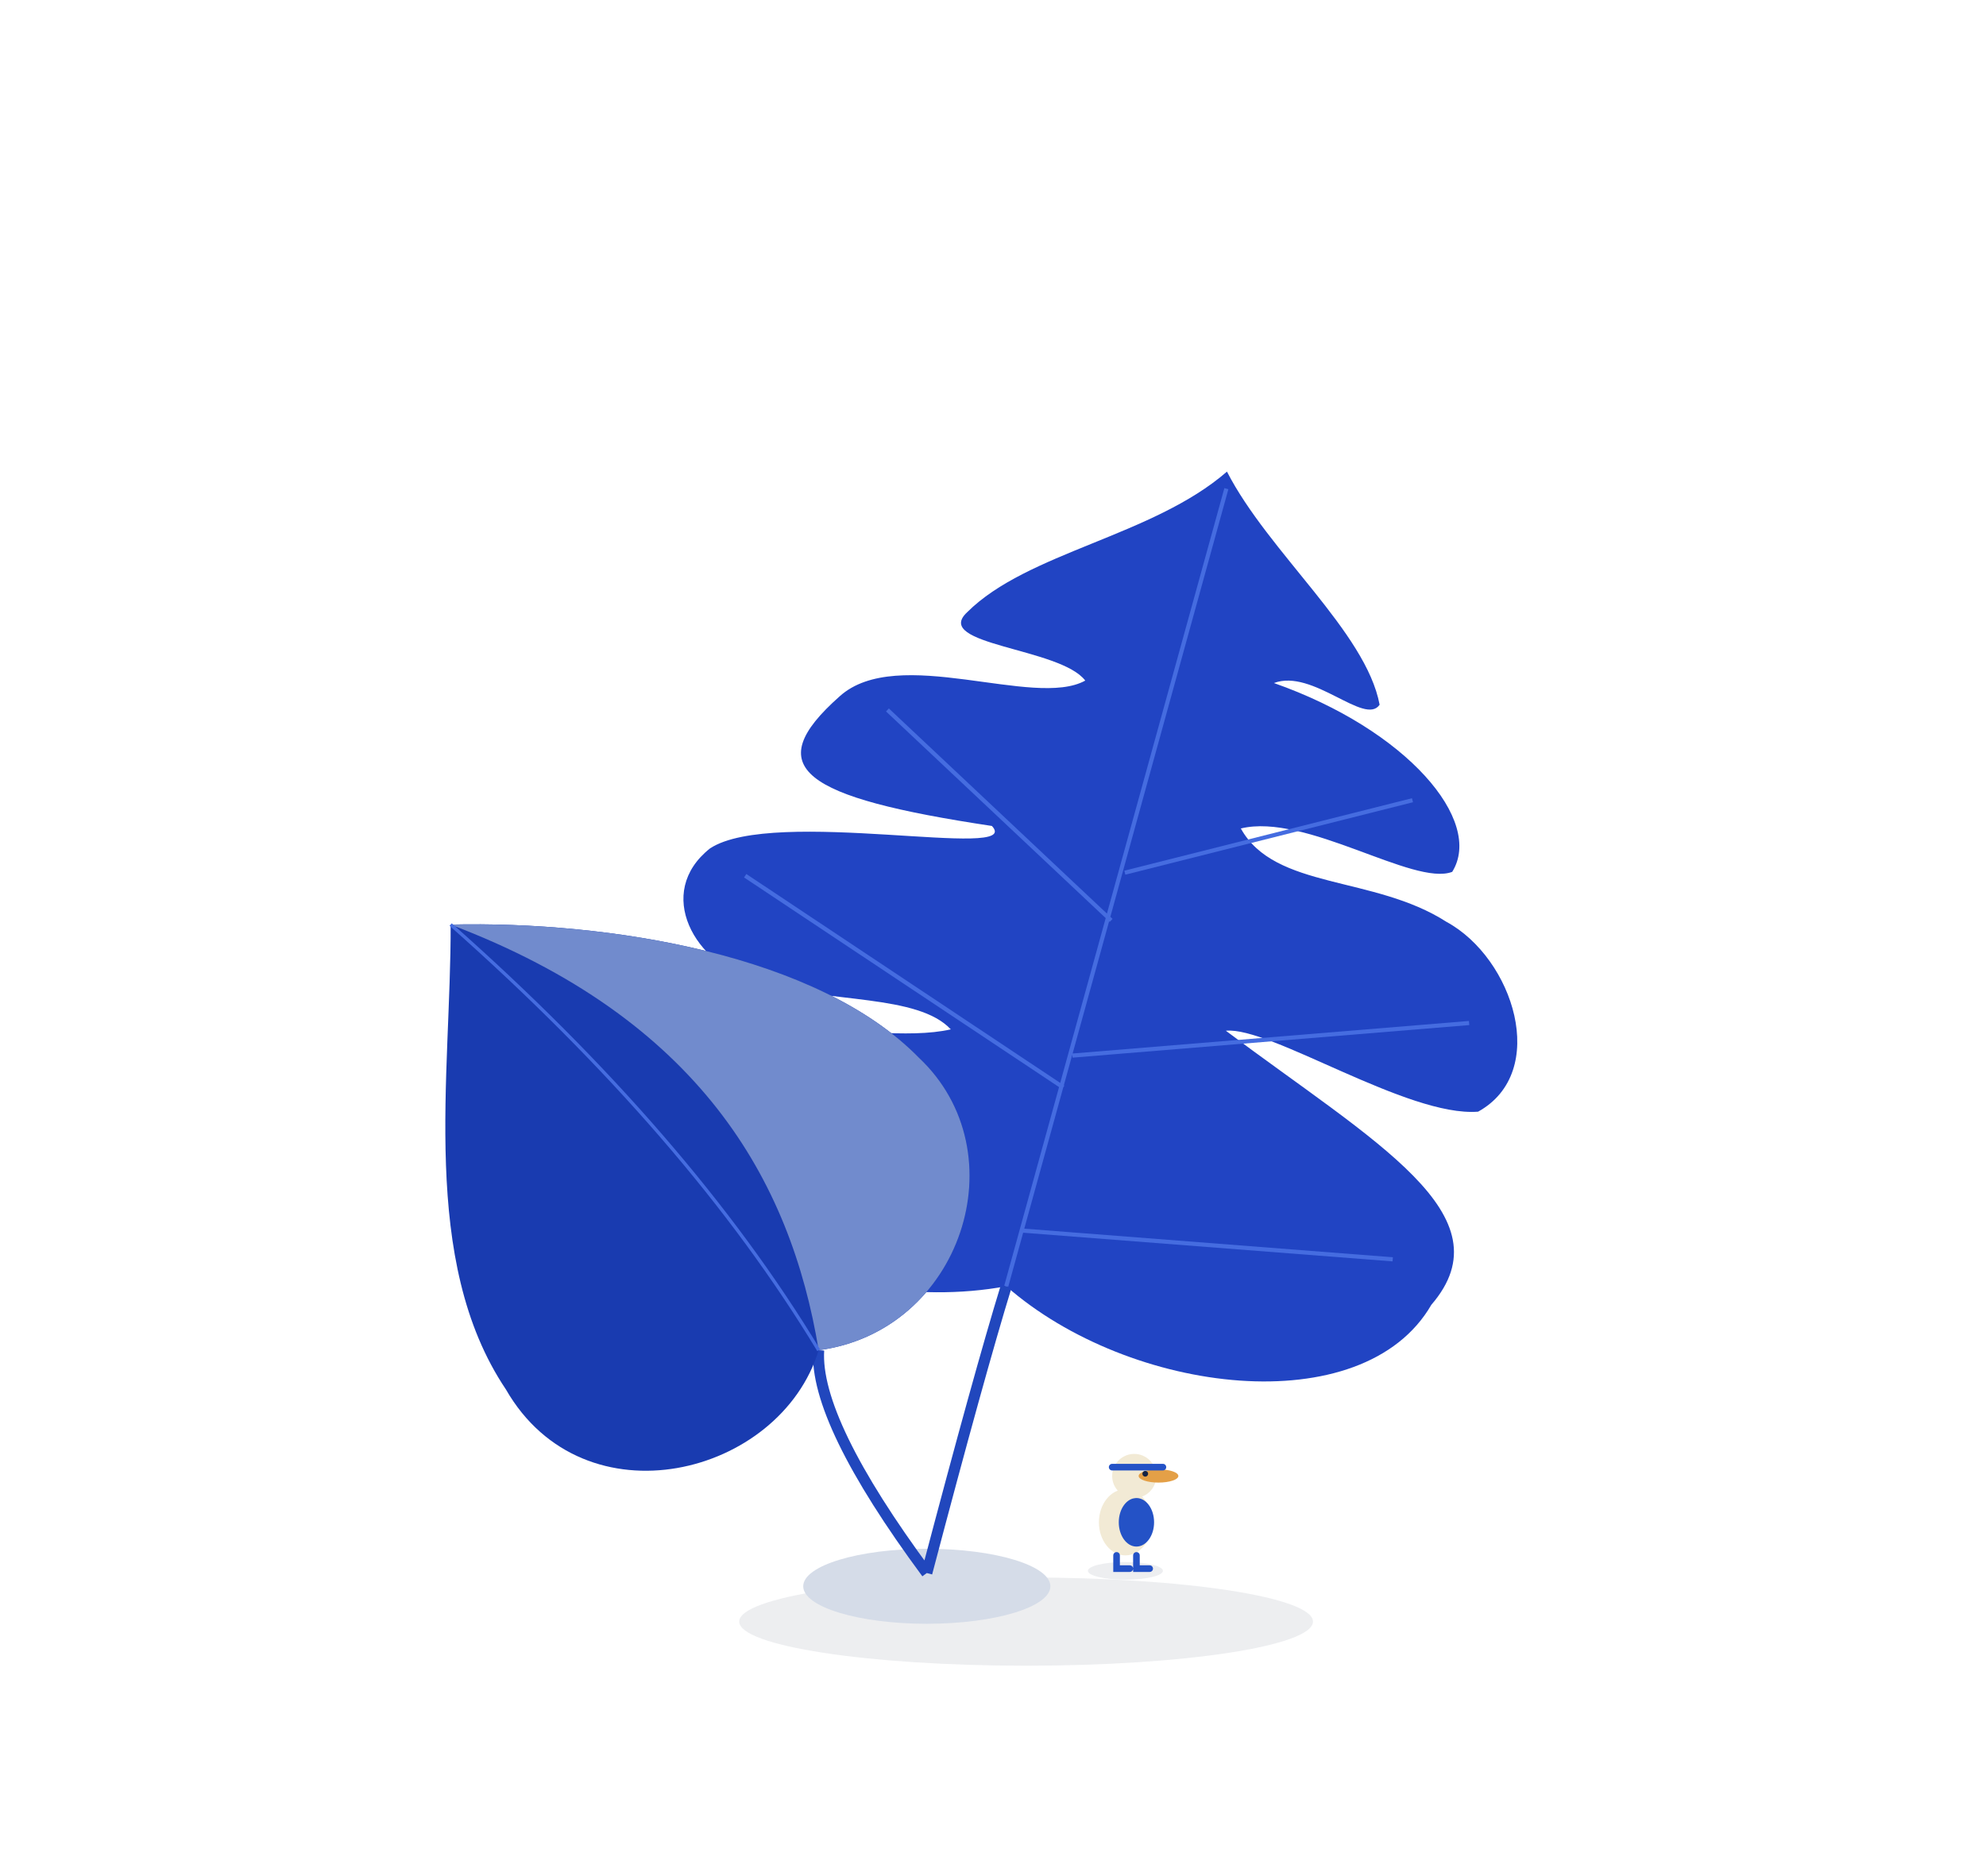
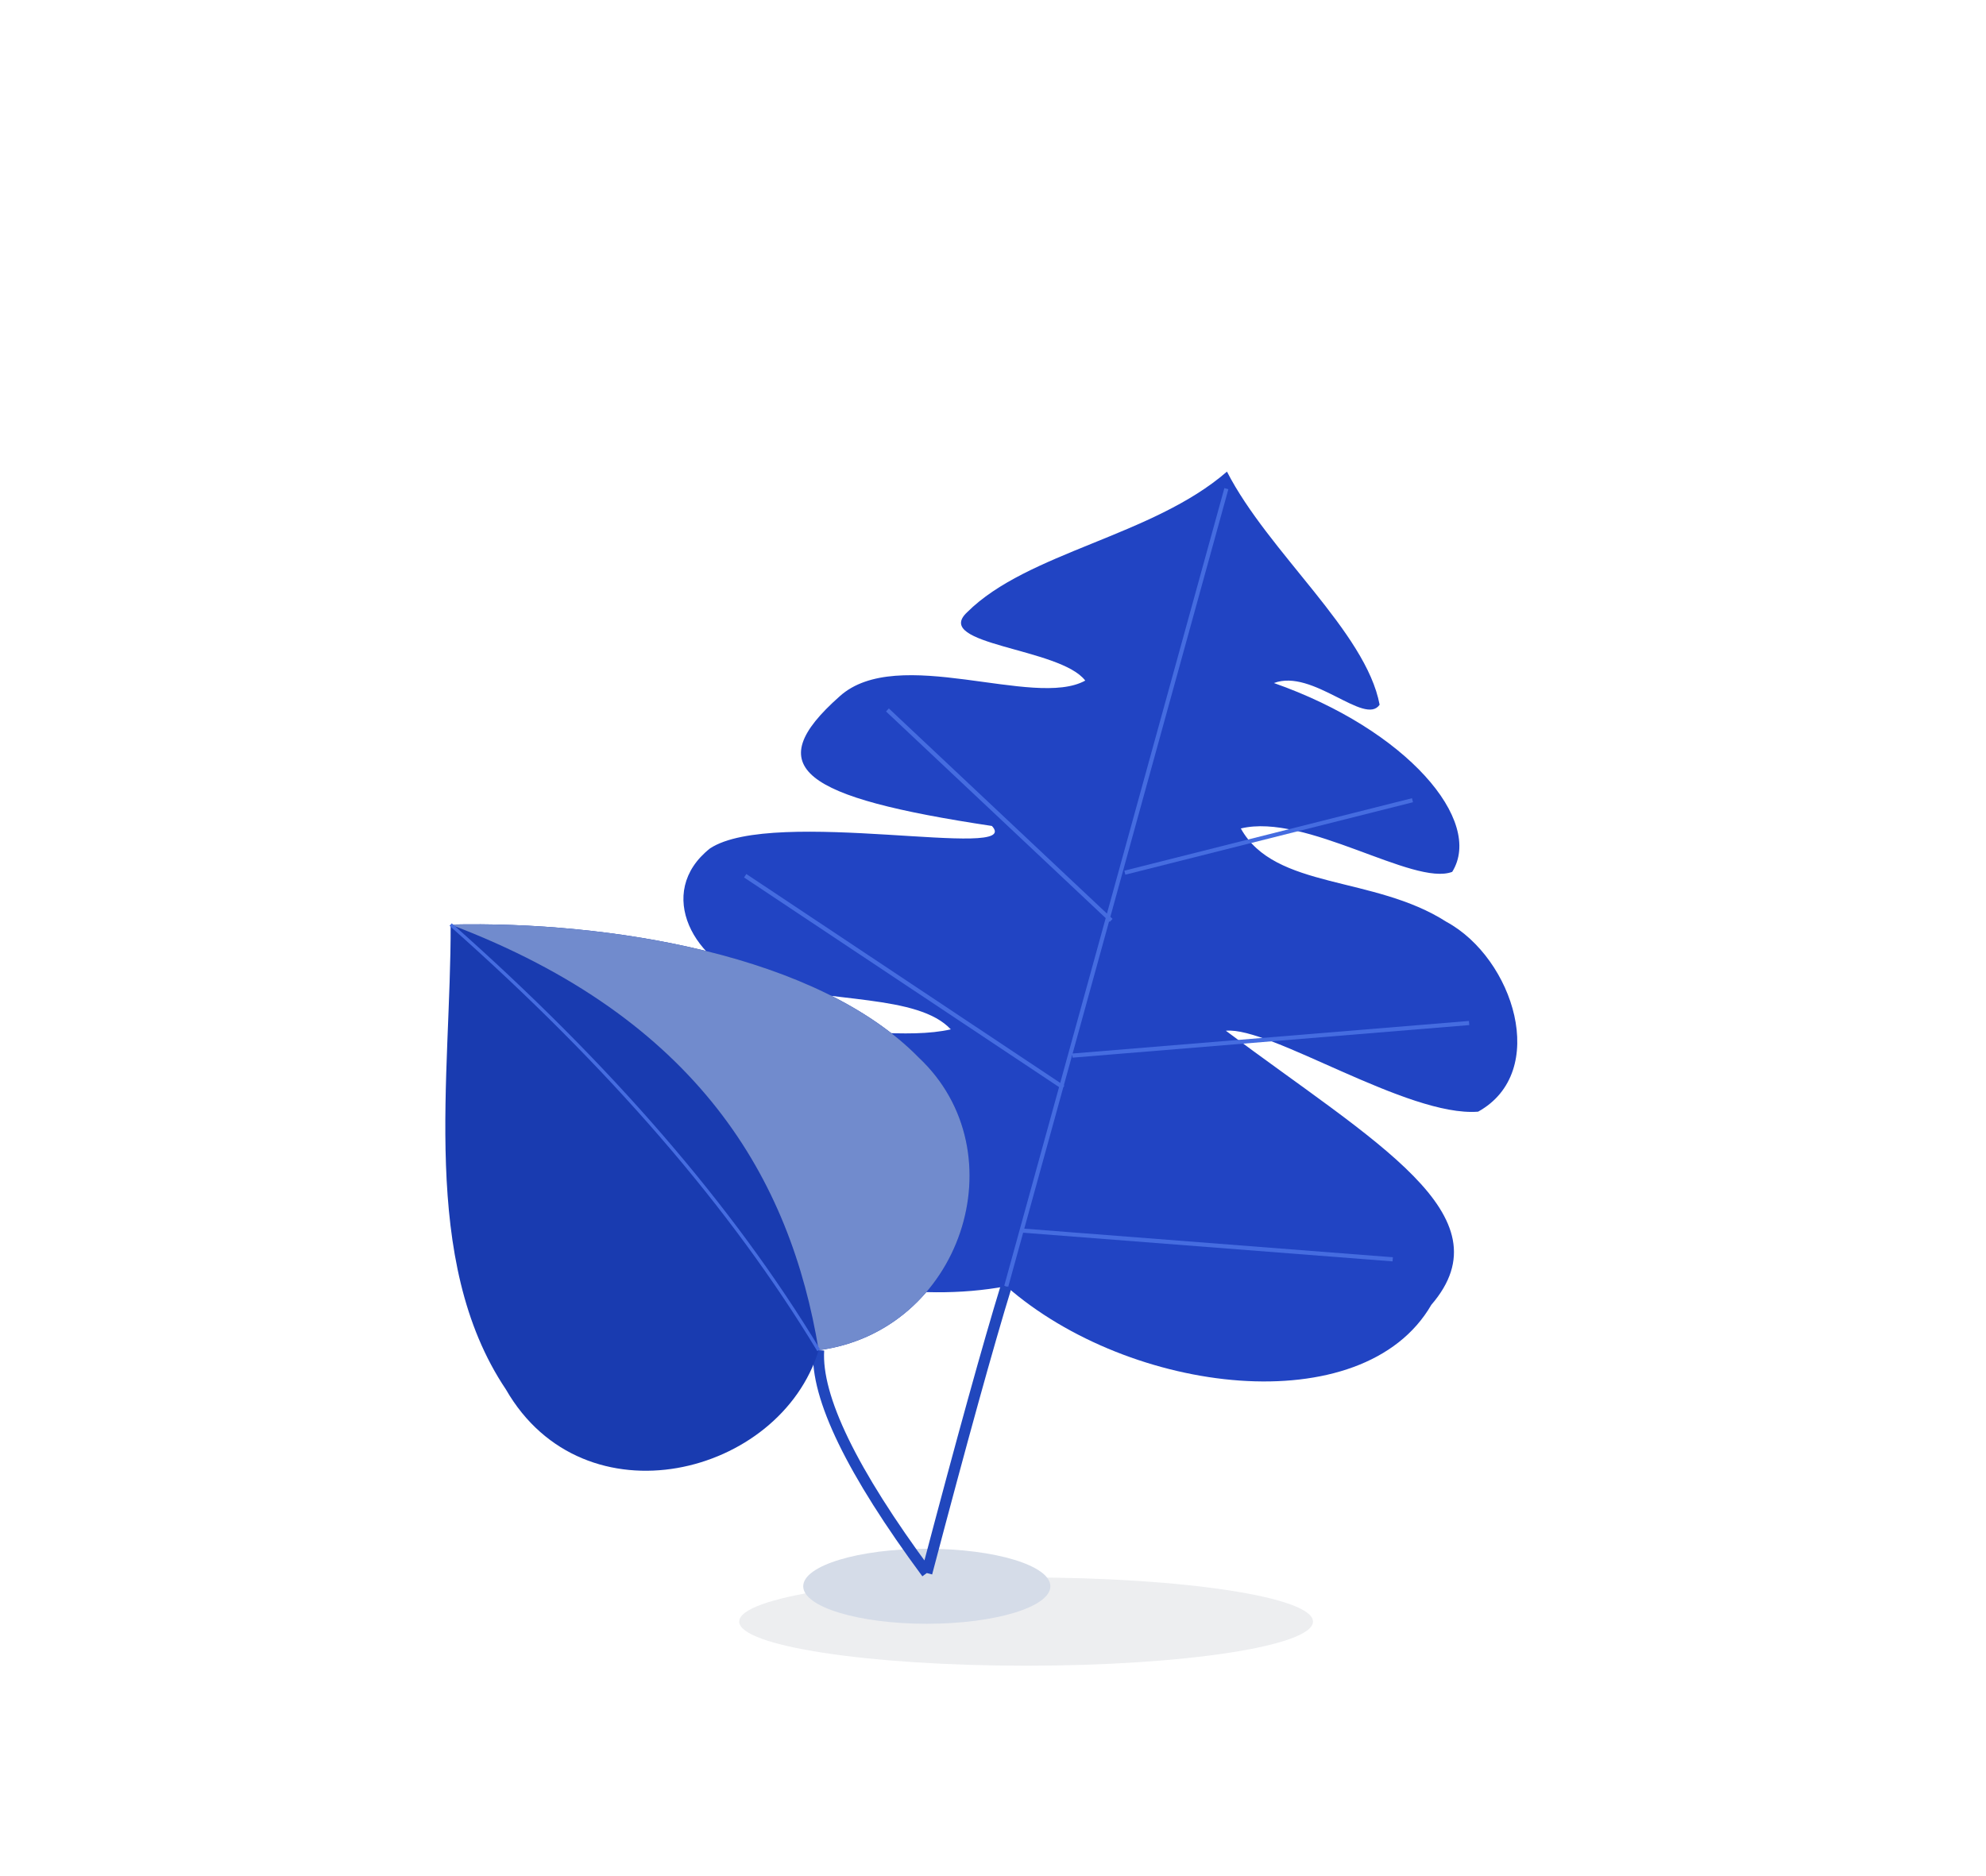
<svg xmlns="http://www.w3.org/2000/svg" viewBox="0 0 900 850" fill="none">
  <defs>
    <path id="leaf" d="M0 0C-18-8.5-46-4-50 12C-56 25-38 29-17 37C-22 39-41 33-49 36C-56 43-48 55-39 57C-29 60-18 55-12 61C-19 65-34 60-38 63C-40 70-28 78-11 79C-15 82-23 77-24 80C-20 88-6 94 1.5 102C8 92 22 86 27 77C30 72 15 76 11 73C16 68 34 71 39 63C46 52 40 50 17 53C12 50 43 48 49 41C54 34 47 27 39 27C30 27 20 31 15 28C24 23 47 24 49 12C51-4.5 20-10 0 0Z" />
  </defs>
  <ellipse cx="465" cy="735" rx="130" ry="20" fill="#152344" opacity=".08" />
  <ellipse cx="420" cy="719" rx="56" ry="17" fill="#d5dce8" />
  <path d="M420 713Q444 622 456 583M420 713Q369 644 371 612" stroke="#2147bd" stroke-width="5" />
  <g transform="translate(456 583) rotate(196) scale(3.75)" fill="#2144c3">
    <use href="#leaf" />
    <path d="M0 0L1 100M0 7L-44 16M0 29L-45 46M0 52L-31 70M0 25L44 39M0 46L33 63" stroke="#456ce0" stroke-width=".5" />
  </g>
  <g transform="translate(371 612) rotate(140) scale(2.5)">
    <path d="M0 0C-22-14-51 4-48 29C-46 55-21 84 1.5 102C19 81 45 59 48 31C53 3 20-13 0 0Z" fill="#193bb0" />
    <path d="M0 0C-22-14-51 4-48 29C-46 55-21 84 1.5 102C-22 60-16 27 0 0Z" fill="#718bcd" />
    <path d="M0 0Q-7 45 1.5 102" stroke="#456ce0" stroke-width=".6" />
  </g>
-   <g transform="translate(510 696)">
-     <ellipse cx="0" cy="16" rx="17" ry="4" fill="#152344" opacity=".08" />
-     <ellipse cx="0" cy="-6" rx="12" ry="15" fill="#f2ead5" />
-     <ellipse cx="5" cy="-6" rx="8" ry="11" fill="#2452c6" />
-     <circle cx="4" cy="-27" r="10" fill="#f2ead5" />
-     <ellipse cx="15" cy="-27" rx="9" ry="3" fill="#e4a047" />
-     <path d="M-6-31H17" stroke="#2452c6" stroke-width="3" stroke-linecap="round" />
-     <circle cx="9" cy="-28" r="1.3" fill="#152344" />
-     <path d="M-4 9V15H2M5 9V15H11" stroke="#2452c6" stroke-width="3" stroke-linecap="round" />
-   </g>
</svg>
